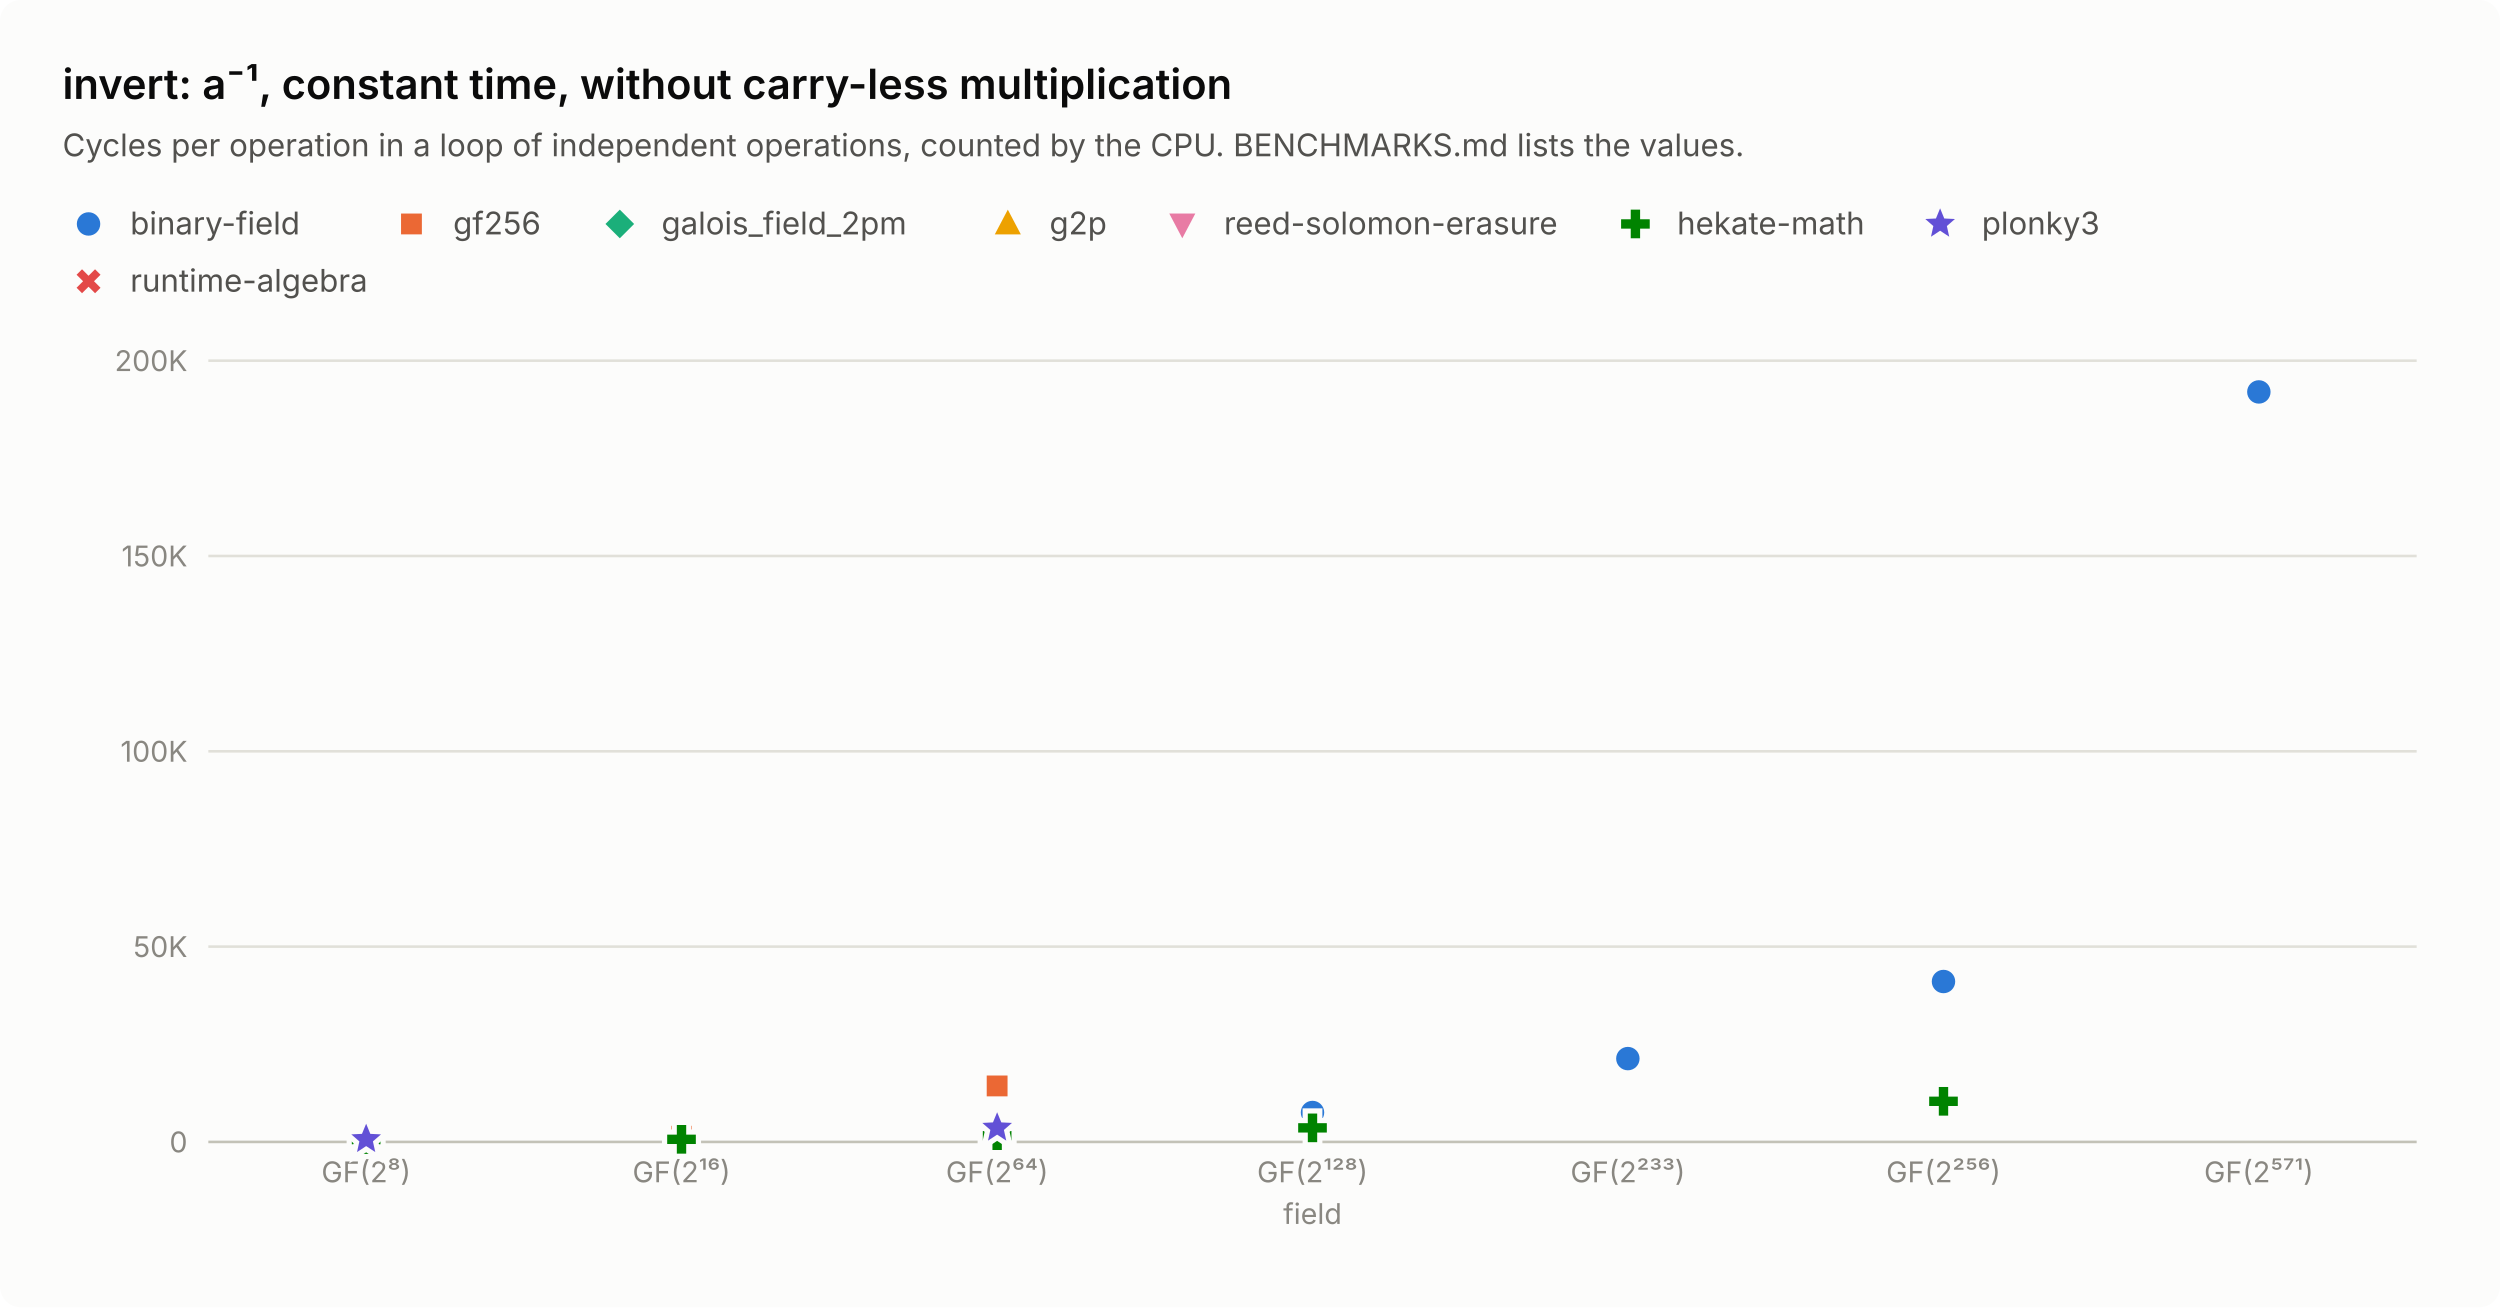
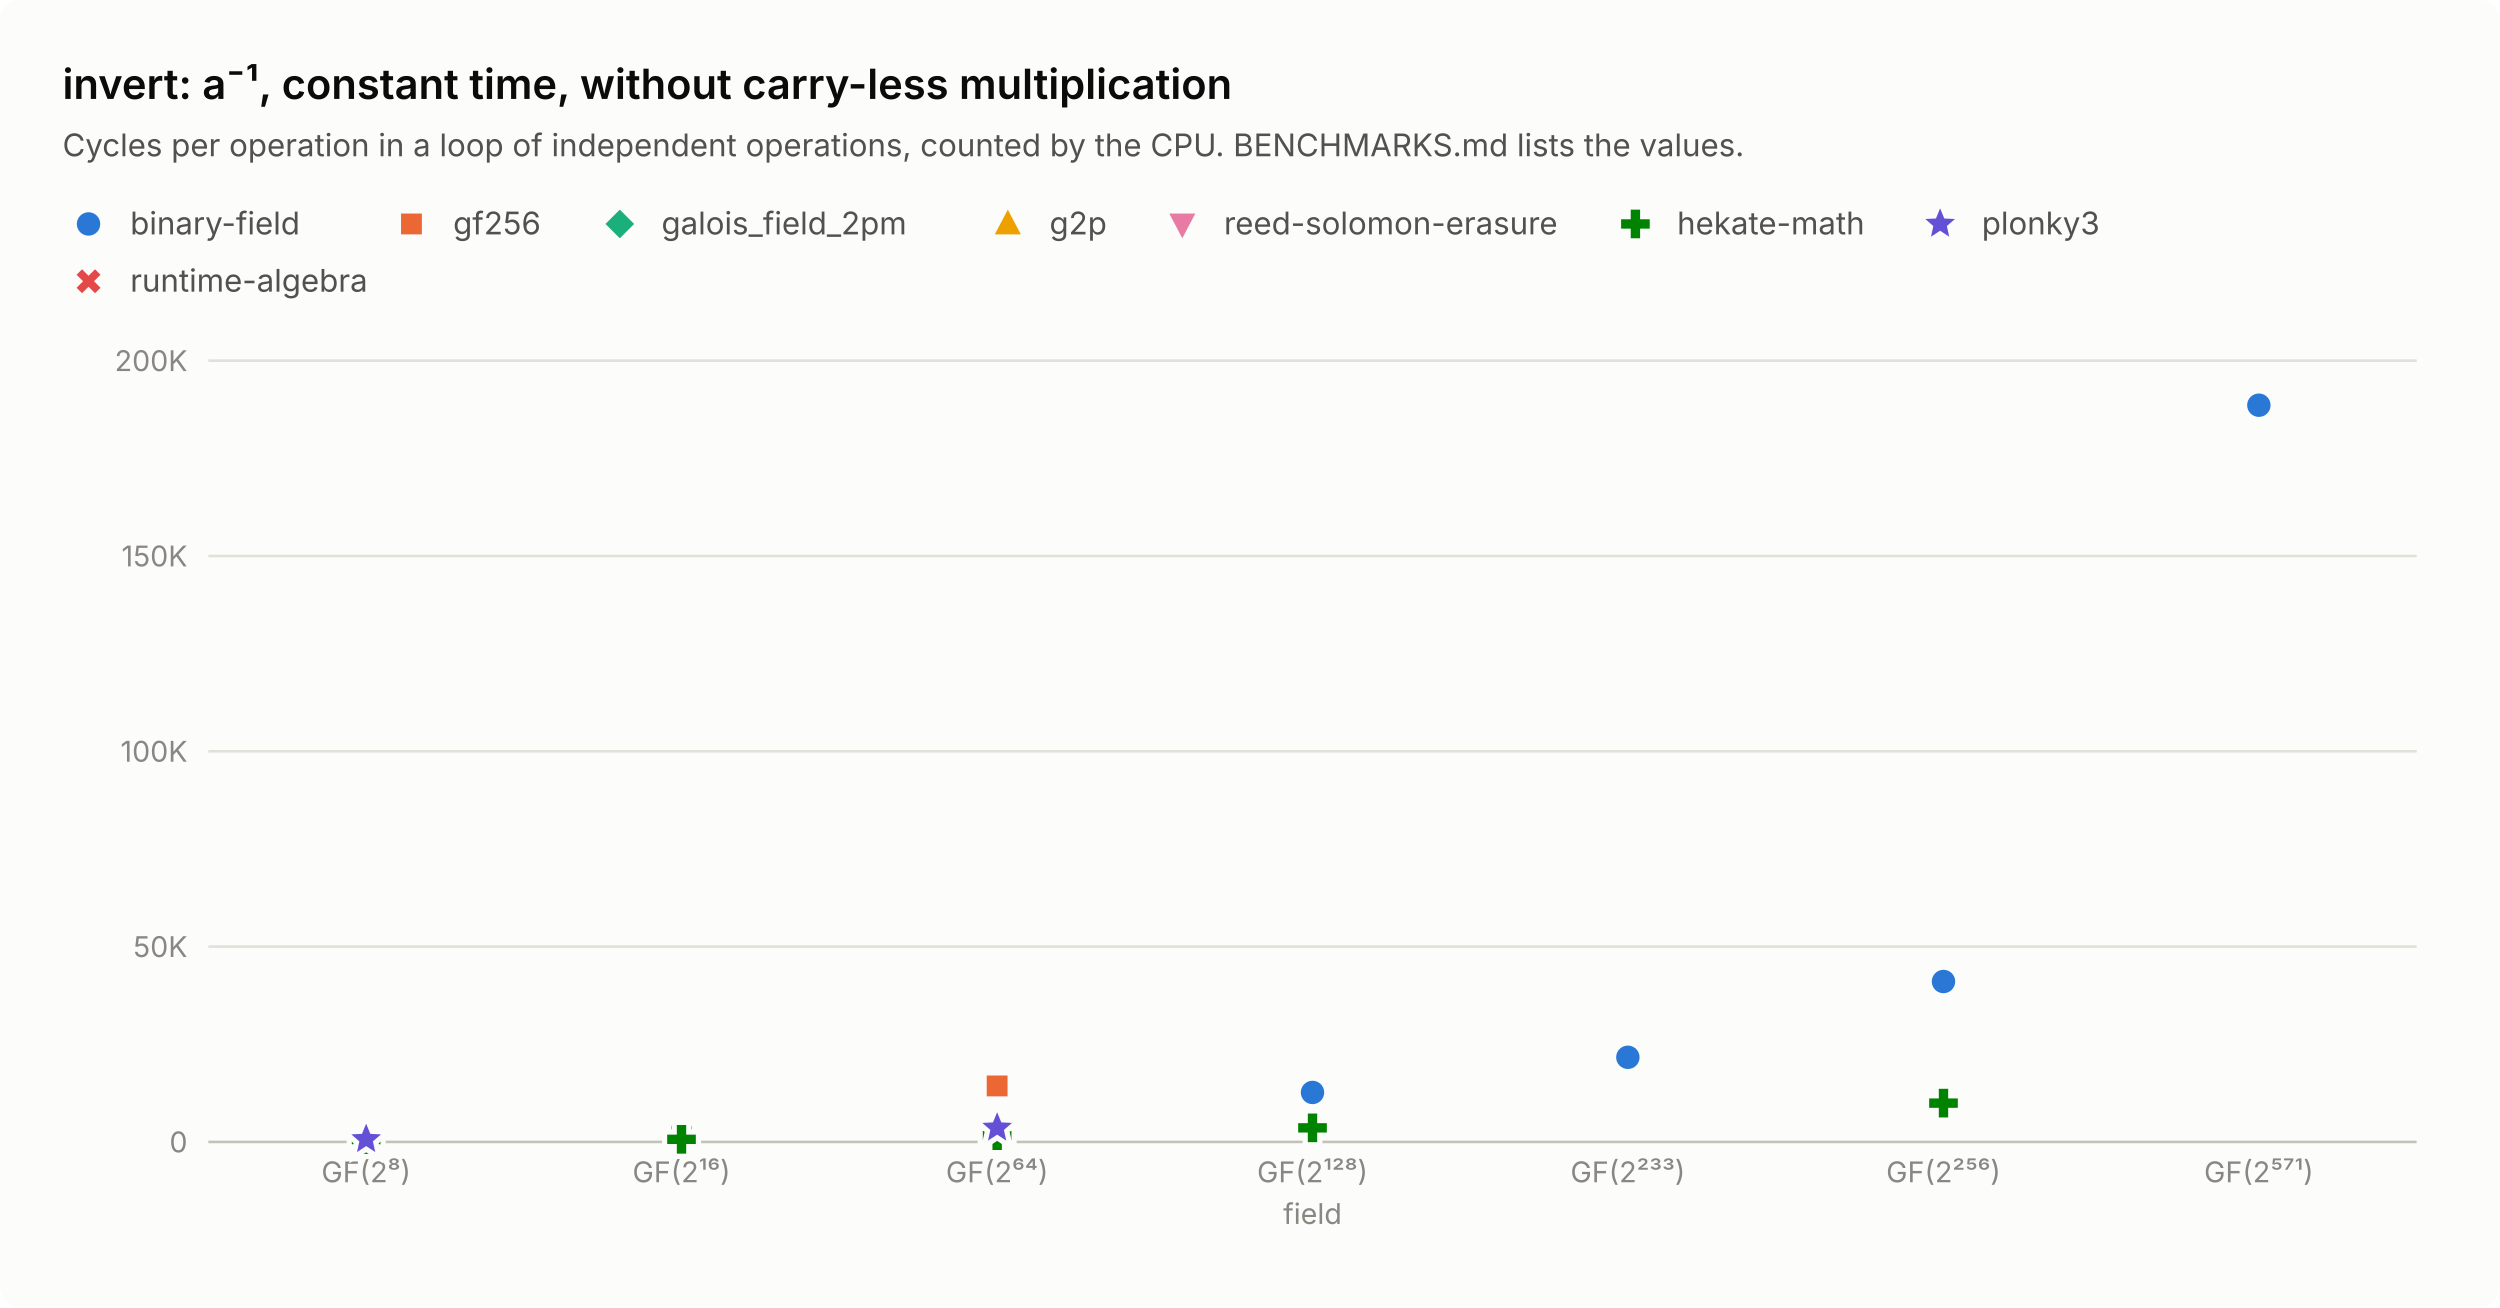
<svg xmlns="http://www.w3.org/2000/svg" width="960" height="502" viewBox="0 0 960 502" role="img" aria-labelledby="title description">
  <style>.grid,.axis{stroke-width:1}.title{font:600 16px system-ui, -apple-system, "Segoe UI", sans-serif}.subtitle,.legend{font:12px system-ui, -apple-system, "Segoe UI", sans-serif}.tick{font:11px system-ui, -apple-system, "Segoe UI", sans-serif;font-variant-numeric:tabular-nums}.line{fill:none;stroke-width:2;stroke-linejoin:round;stroke-linecap:round}.marker{stroke-width:4;paint-order:stroke}.surface{fill:#fcfcfb}.grid{stroke:#e1e0d9}.axis{stroke:#c3c2b7}.title{fill:#0b0b0b}.subtitle,.legend{fill:#52514e}.tick{fill:#898781}.marker{stroke:#fcfcfb}.c0 .line{stroke:#2a78d6}.c0 .marker{fill:#2a78d6}.c1 .line{stroke:#eb6834}.c1 .marker{fill:#eb6834}.c2 .line{stroke:#1baf7a}.c2 .marker{fill:#1baf7a}.c3 .line{stroke:#eda100}.c3 .marker{fill:#eda100}.c4 .line{stroke:#e87ba4}.c4 .marker{fill:#e87ba4}.c5 .line{stroke:#008300}.c5 .marker{fill:#008300}.c6 .line{stroke:#6250d6}.c6 .marker{fill:#6250d6}.c7 .line{stroke:#e34948}.c7 .marker{fill:#e34948}@media (prefers-color-scheme: dark){.surface{fill:#1a1a19}.grid{stroke:#2c2c2a}.axis{stroke:#383835}.title{fill:#f0efec}.subtitle,.legend{fill:#c3c2b7}.tick{fill:#898781}.marker{stroke:#1a1a19}.c0 .line{stroke:#3987e5}.c0 .marker{fill:#3987e5}.c1 .line{stroke:#d95926}.c1 .marker{fill:#d95926}.c2 .line{stroke:#199e70}.c2 .marker{fill:#199e70}.c3 .line{stroke:#c98500}.c3 .marker{fill:#c98500}.c4 .line{stroke:#d55181}.c4 .marker{fill:#d55181}.c5 .line{stroke:#008300}.c5 .marker{fill:#008300}.c6 .line{stroke:#9085e9}.c6 .marker{fill:#9085e9}.c7 .line{stroke:#e66767}.c7 .marker{fill:#e66767}}</style>
  <rect class="surface" width="960" height="502" rx="8" />
  <text class="title" x="24" y="38">invert: a⁻¹, constant time, without carry-less multiplication</text>
  <text class="subtitle" x="24" y="60">Cycles per operation in a loop of independent operations, counted by the CPU. BENCHMARKS.md lists the values.</text>
  <g class="c0">
    <path class="marker" transform="translate(34,86)" d="M0,-4.5A4.5,4.5 0 1 1 0,4.5A4.5,4.5 0 1 1 0,-4.5Z" />
  </g>
  <text class="legend" x="50" y="90">binary-field</text>
  <g class="c1">
    <path class="marker" transform="translate(158,86)" d="M-4,-4H4V4H-4Z" />
  </g>
  <text class="legend" x="174" y="90">gf256</text>
  <g class="c2">
    <path class="marker" transform="translate(238,86)" d="M0,-5.5L5.5,0L0,5.5L-5.5,0Z" />
  </g>
  <text class="legend" x="254" y="90">galois_field_2pm</text>
  <g class="c3">
    <path class="marker" transform="translate(387,86)" d="M0,-5.5L5,4H-5Z" />
  </g>
  <text class="legend" x="403" y="90">g2p</text>
  <g class="c4">
    <path class="marker" transform="translate(454,86)" d="M0,5.5L5,-4H-5Z" />
  </g>
  <text class="legend" x="470" y="90">reed-solomon-erasure</text>
  <g class="c5">
    <path class="marker" transform="translate(628,86)" d="M-1.8,-5.5H1.8V-1.8H5.5V1.8H1.8V5.5H-1.8V1.8H-5.5V-1.8H-1.8Z" />
  </g>
  <text class="legend" x="644" y="90">hekate-math</text>
  <g class="c6">
    <path class="marker" transform="translate(745,86)" d="M0,-6L1.6,-2.1L5.7,-1.9L2.6,0.8L3.5,4.9L0,2.6L-3.5,4.9L-2.6,0.8L-5.7,-1.9L-1.6,-2.1Z" />
  </g>
  <text class="legend" x="761" y="90">plonky3</text>
  <g class="c7">
    <path class="marker" transform="translate(34,108)" d="M-4.6,-2.5L-2.5,-4.6L0,-2.1L2.5,-4.6L4.6,-2.5L2.1,0L4.6,2.5L2.5,4.6L0,2.1L-2.5,4.6L-4.6,2.5L-2.1,0Z" />
  </g>
  <text class="legend" x="50" y="112">runtime-algebra</text>
  <text class="tick" x="72" y="442.5" text-anchor="end">0</text>
  <path class="grid" d="M80,363.5H928" />
  <text class="tick" x="72" y="367.5" text-anchor="end">50K</text>
  <path class="grid" d="M80,288.5H928" />
  <text class="tick" x="72" y="292.5" text-anchor="end">100K</text>
  <path class="grid" d="M80,213.5H928" />
  <text class="tick" x="72" y="217.5" text-anchor="end">150K</text>
  <path class="grid" d="M80,138.5H928" />
  <text class="tick" x="72" y="142.5" text-anchor="end">200K</text>
  <path class="axis" d="M80,438.5H928" />
  <text class="tick" x="140.6" y="454" text-anchor="middle">GF(2⁸)</text>
  <text class="tick" x="261.7" y="454" text-anchor="middle">GF(2¹⁶)</text>
  <text class="tick" x="382.9" y="454" text-anchor="middle">GF(2⁶⁴)</text>
  <text class="tick" x="504.0" y="454" text-anchor="middle">GF(2¹²⁸)</text>
  <text class="tick" x="625.1" y="454" text-anchor="middle">GF(2²³³)</text>
  <text class="tick" x="746.3" y="454" text-anchor="middle">GF(2²⁵⁶)</text>
  <text class="tick" x="867.4" y="454" text-anchor="middle">GF(2⁵⁷¹)</text>
  <text class="tick" x="504.0" y="470" text-anchor="middle">field</text>
  <g class="c0">
    <path class="marker" transform="translate(140.6,437.6)" d="M0,-4.5A4.5,4.5 0 1 1 0,4.5A4.5,4.5 0 1 1 0,-4.5Z" />
    <path class="marker" transform="translate(261.7,437.3)" d="M0,-4.5A4.5,4.5 0 1 1 0,4.5A4.5,4.5 0 1 1 0,-4.5Z" />
    <path class="marker" transform="translate(382.9,434.7)" d="M0,-4.5A4.5,4.5 0 1 1 0,4.5A4.5,4.5 0 1 1 0,-4.5Z" />
-     <path class="marker" transform="translate(504.0,427.2)" d="M0,-4.5A4.5,4.5 0 1 1 0,4.5A4.5,4.5 0 1 1 0,-4.5Z" />
-     <path class="marker" transform="translate(625.1,406.5)" d="M0,-4.5A4.5,4.5 0 1 1 0,4.5A4.5,4.5 0 1 1 0,-4.5Z" />
+     <path class="marker" transform="translate(504.0,419.5)" d="M0,-4.5A4.5,4.5 0 1 1 0,4.5A4.5,4.5 0 1 1 0,-4.5Z" />
+     <path class="marker" transform="translate(625.1,406.0)" d="M0,-4.5A4.5,4.5 0 1 1 0,4.5A4.5,4.5 0 1 1 0,-4.5Z" />
    <path class="marker" transform="translate(746.3,376.9)" d="M0,-4.5A4.5,4.5 0 1 1 0,4.5A4.5,4.5 0 1 1 0,-4.5Z" />
-     <path class="marker" transform="translate(867.4,150.5)" d="M0,-4.5A4.5,4.5 0 1 1 0,4.5A4.5,4.5 0 1 1 0,-4.5Z" />
+     <path class="marker" transform="translate(867.4,155.6)" d="M0,-4.5A4.5,4.5 0 1 1 0,4.5A4.5,4.5 0 1 1 0,-4.5Z" />
  </g>
  <g class="c1">
    <path class="marker" transform="translate(261.7,436.3)" d="M-4,-4H4V4H-4Z" />
    <path class="marker" transform="translate(382.9,417.0)" d="M-4,-4H4V4H-4Z" />
  </g>
  <g class="c2">
</g>
  <g class="c3">
</g>
  <g class="c4">
</g>
  <g class="c5">
    <path class="marker" transform="translate(140.6,437.6)" d="M-1.8,-5.5H1.8V-1.8H5.5V1.8H1.8V5.5H-1.8V1.8H-5.5V-1.8H-1.8Z" />
    <path class="marker" transform="translate(261.7,437.5)" d="M-1.8,-5.5H1.8V-1.8H5.5V1.8H1.8V5.5H-1.8V1.8H-5.5V-1.8H-1.8Z" />
    <path class="marker" transform="translate(382.9,436.1)" d="M-1.8,-5.5H1.8V-1.8H5.5V1.8H1.8V5.5H-1.8V1.8H-5.5V-1.8H-1.8Z" />
    <path class="marker" transform="translate(504.0,433.1)" d="M-1.8,-5.5H1.8V-1.8H5.5V1.8H1.8V5.5H-1.8V1.8H-5.5V-1.8H-1.8Z" />
-     <path class="marker" transform="translate(746.3,422.9)" d="M-1.8,-5.5H1.8V-1.8H5.5V1.8H1.8V5.5H-1.8V1.8H-5.5V-1.8H-1.8Z" />
+     <path class="marker" transform="translate(746.3,423.6)" d="M-1.8,-5.5H1.8V-1.8H5.5V1.8H1.8V5.5H-1.8V1.8H-5.5V-1.8H-1.8Z" />
  </g>
  <g class="c6">
    <path class="marker" transform="translate(140.6,437.5)" d="M0,-6L1.6,-2.1L5.7,-1.9L2.6,0.8L3.5,4.9L0,2.6L-3.5,4.9L-2.6,0.8L-5.7,-1.9L-1.6,-2.1Z" />
    <path class="marker" transform="translate(382.9,433.1)" d="M0,-6L1.6,-2.1L5.7,-1.9L2.6,0.8L3.5,4.9L0,2.6L-3.5,4.9L-2.6,0.8L-5.7,-1.9L-1.6,-2.1Z" />
  </g>
  <g class="c7">
</g>
</svg>
